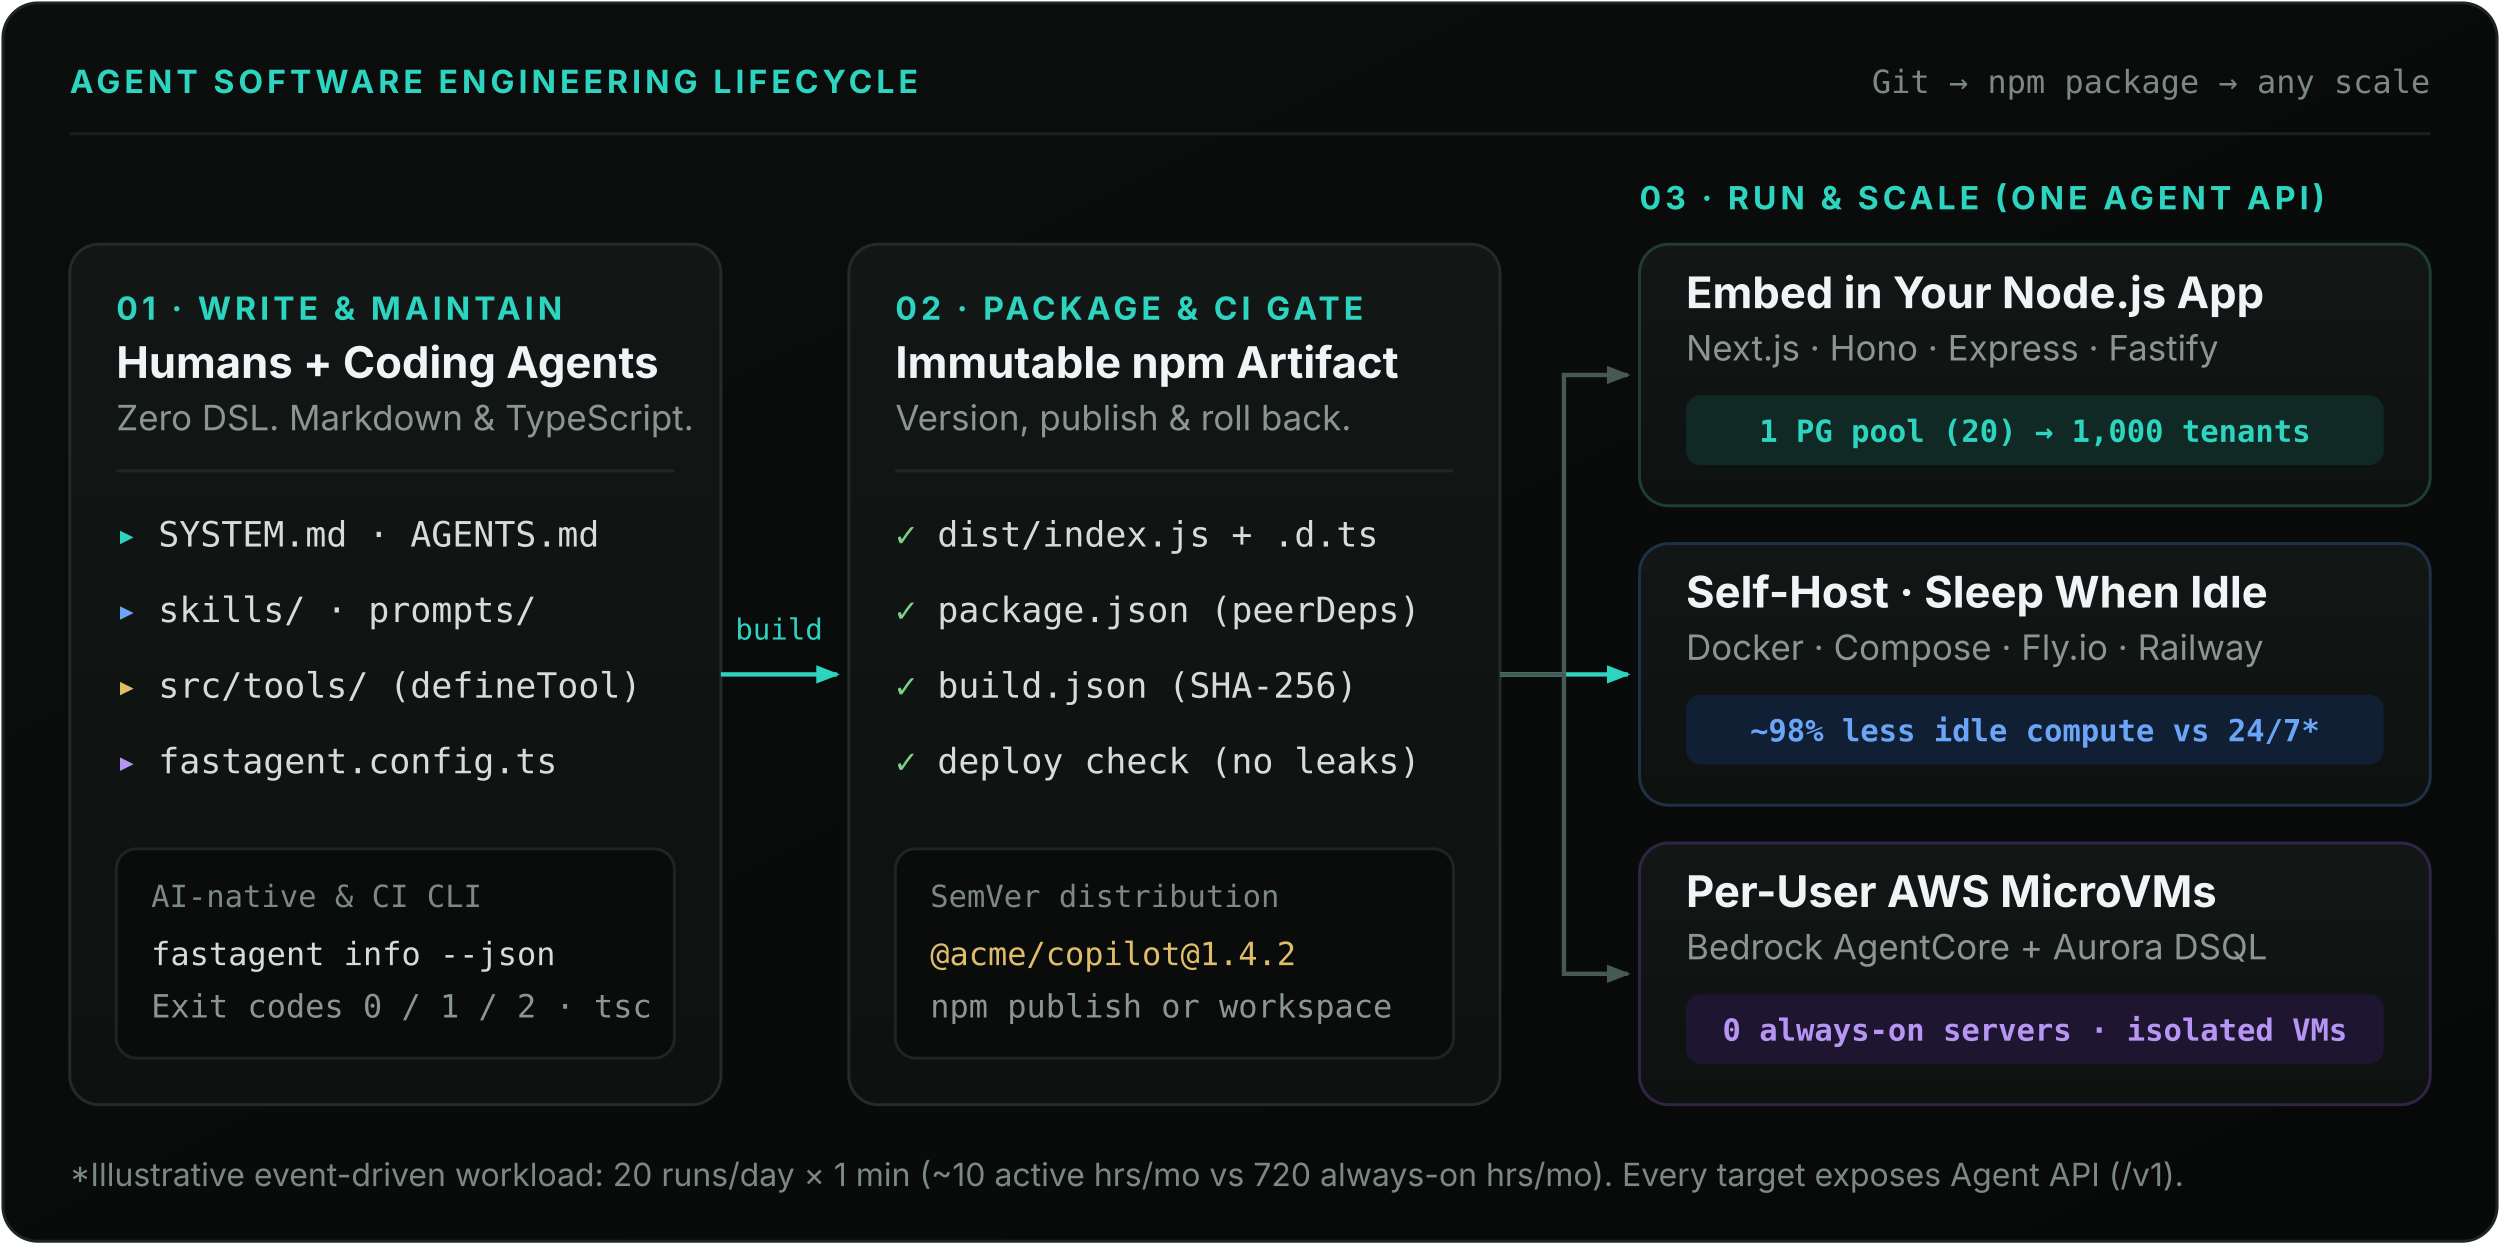
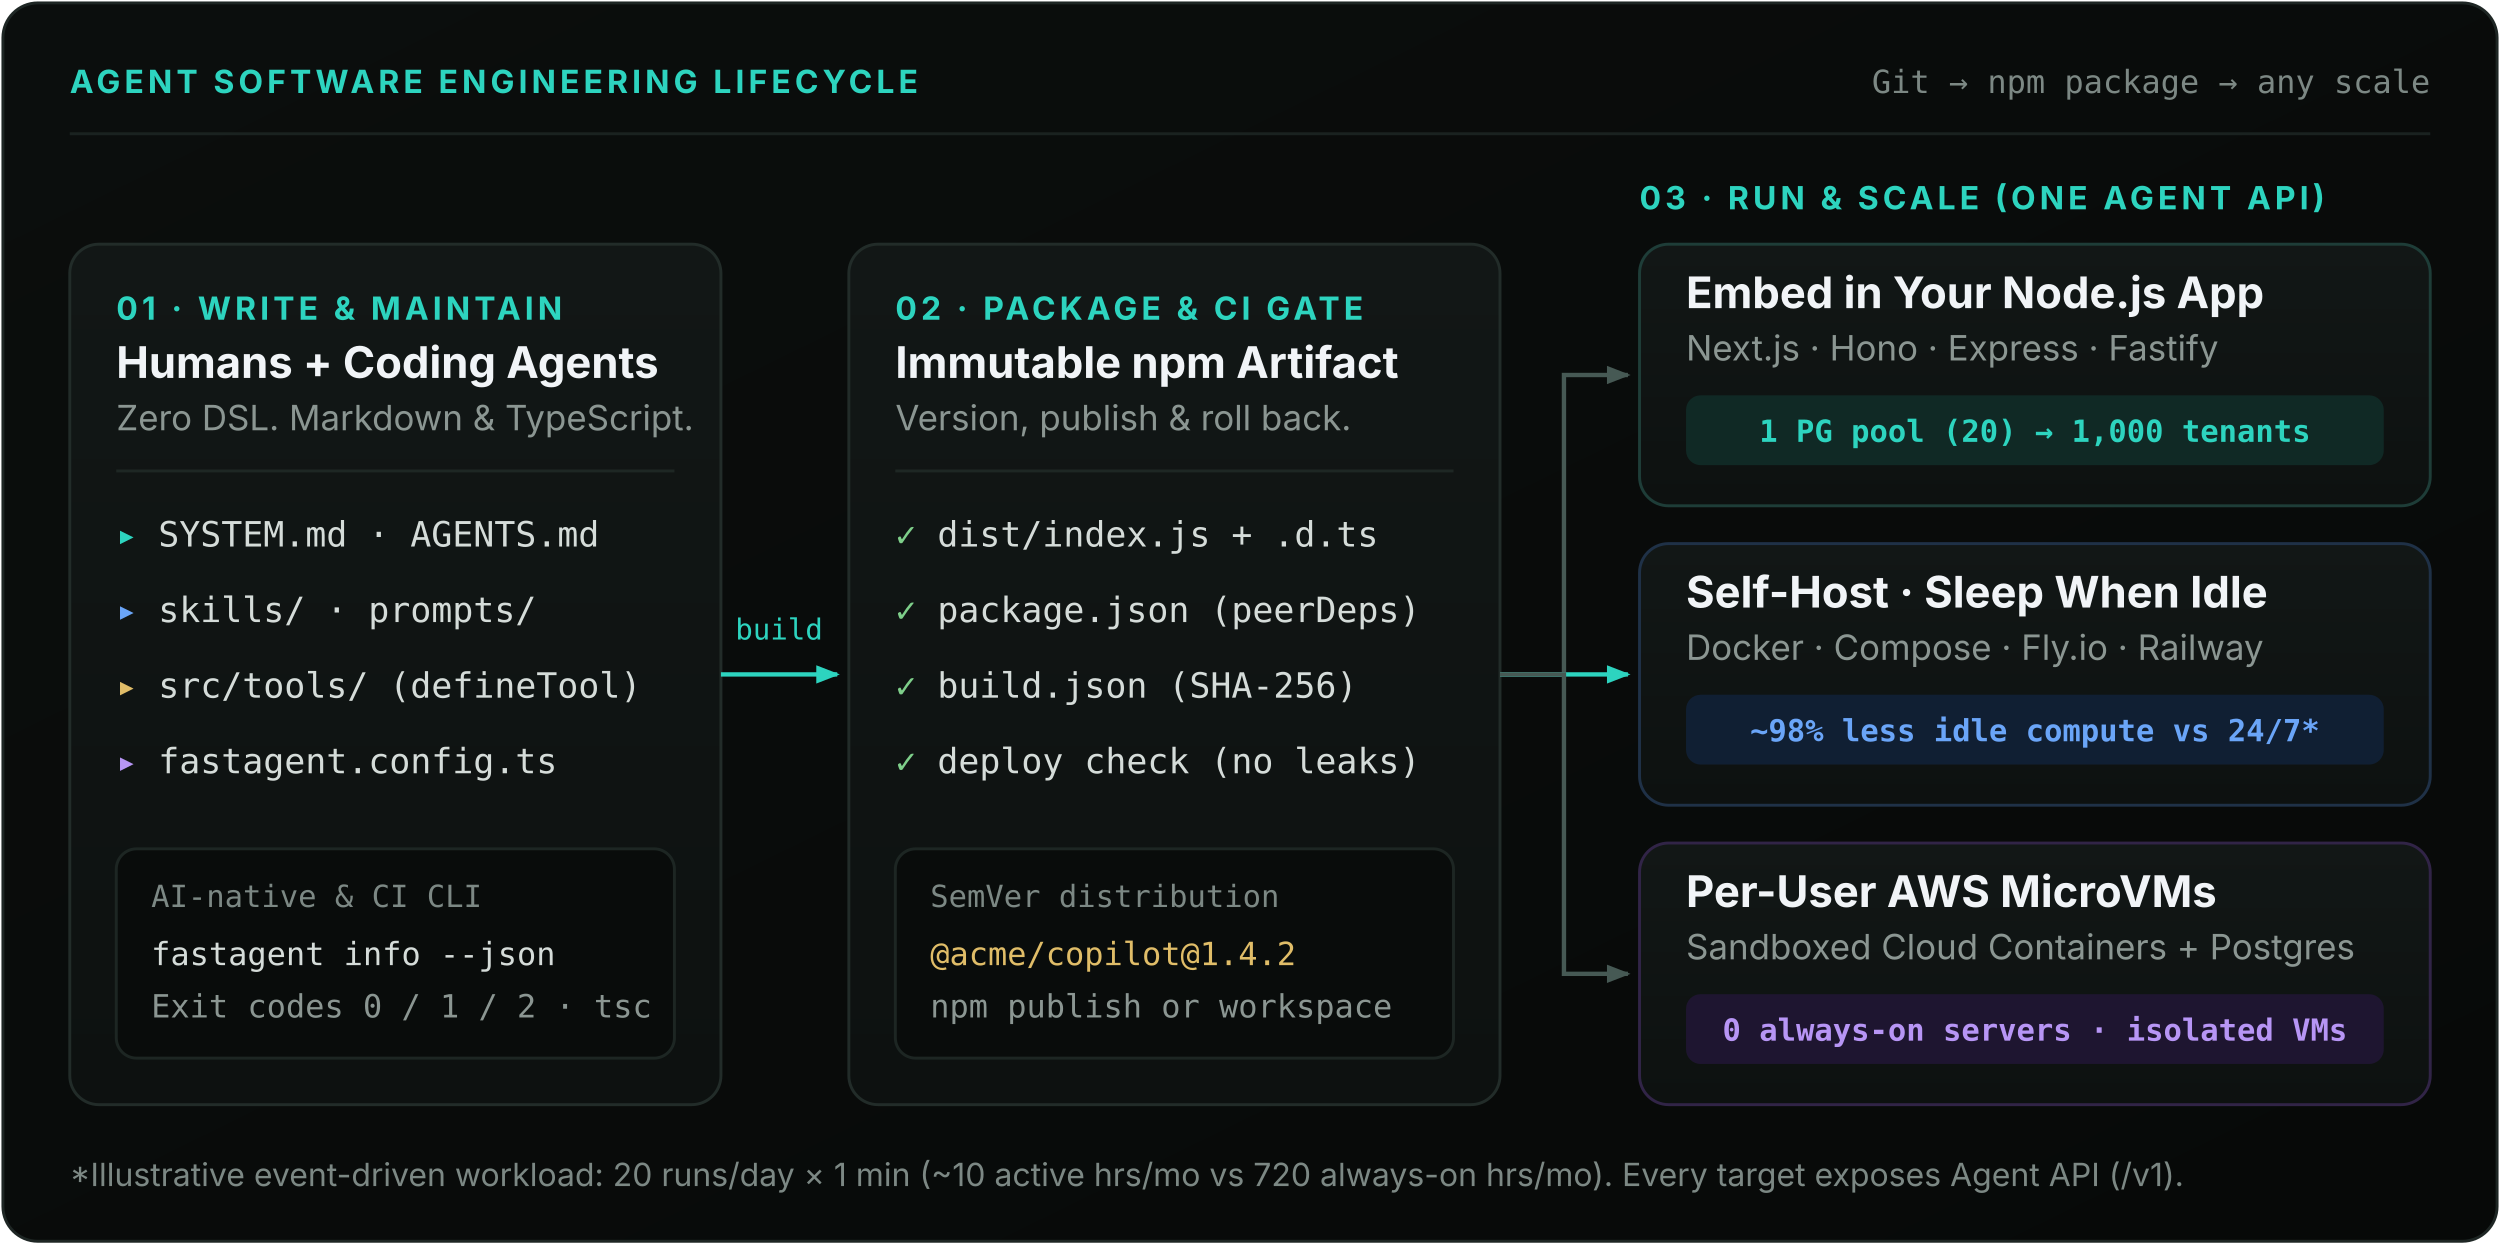
<svg xmlns="http://www.w3.org/2000/svg" viewBox="0 0 860 428" width="860" height="428" font-family="-apple-system,BlinkMacSystemFont,'Segoe UI',Inter,Helvetica,Arial,sans-serif">
  <defs>
    <linearGradient id="bg" x1="0" y1="0" x2="1" y2="1">
      <stop offset="0%" stop-color="#0b0e0d" />
      <stop offset="100%" stop-color="#070908" />
    </linearGradient>
    <linearGradient id="card" x1="0" y1="0" x2="0" y2="1">
      <stop offset="0%" stop-color="#121716" />
      <stop offset="100%" stop-color="#0d1110" />
    </linearGradient>
    <marker id="arrow" viewBox="0 0 10 10" refX="8" refY="5" markerWidth="6" markerHeight="6" orient="auto-start-reverse">
      <path d="M 0 1.5 L 9 5 L 0 8.5 z" fill="#465954" />
    </marker>
    <marker id="arrowTeal" viewBox="0 0 10 10" refX="8" refY="5" markerWidth="6" markerHeight="6" orient="auto-start-reverse">
      <path d="M 0 1.5 L 9 5 L 0 8.5 z" fill="#2dd4bf" />
    </marker>
  </defs>
  <style>
    .mono { font-family: ui-monospace, 'SF Mono', Menlo, Consolas, monospace; }
    .kicker { font-size: 11px; font-weight: 700; letter-spacing: 1.4px; fill: #2dd4bf; }
    .heading { font-size: 15px; font-weight: 700; fill: #f1f4f7; }
    .sub { font-size: 12px; fill: #8b9692; }
    .item { font-size: 12px; fill: #d5dcd9; }
    .dim { font-size: 11px; fill: #7c8884; }
    .box-label { font-size: 10.5px; fill: #7c8884; }
    .badge-txt { font-size: 10.5px; font-weight: 600; }
  </style>
  <rect x="1" y="1" width="858" height="426" rx="12" fill="url(#bg)" stroke="#1e2624" stroke-width="1" />
  <text x="24" y="32" class="kicker">AGENT SOFTWARE ENGINEERING LIFECYCLE</text>
  <text x="836" y="32" text-anchor="end" class="dim mono">Git → npm package → any scale</text>
  <line x1="24" y1="46" x2="836" y2="46" stroke="#1a2220" stroke-width="1" />
  <text x="564" y="72" class="kicker">03 · RUN &amp; SCALE (ONE AGENT API)</text>
  <rect x="24" y="84" width="224" height="296" rx="10" fill="url(#card)" stroke="#222c29" stroke-width="1" />
  <text x="40" y="110" class="kicker">01 · WRITE &amp; MAINTAIN</text>
  <text x="40" y="130" class="heading">Humans + Coding Agents</text>
  <text x="40" y="148" class="sub">Zero DSL. Markdown &amp; TypeScript.</text>
  <line x1="40" y1="162" x2="232" y2="162" stroke="#1e2724" stroke-width="1" />
  <g class="mono item">
    <text x="40" y="188">
      <tspan fill="#2dd4bf">▸</tspan> SYSTEM.md · AGENTS.md</text>
    <text x="40" y="214">
      <tspan fill="#6aa5f8">▸</tspan> skills/ · prompts/</text>
    <text x="40" y="240">
      <tspan fill="#e0bd68">▸</tspan> src/tools/ (defineTool)</text>
    <text x="40" y="266">
      <tspan fill="#b795f5">▸</tspan> fastagent.config.ts</text>
  </g>
  <rect x="40" y="292" width="192" height="72" rx="7" fill="#090c0b" stroke="#1d2623" />
  <text x="52" y="312" class="box-label mono">AI-native &amp; CI CLI</text>
  <text x="52" y="332" class="mono" font-size="11" fill="#d5dcd9">fastagent info --json</text>
  <text x="52" y="350" class="mono" font-size="11" fill="#8b9692">Exit codes 0 / 1 / 2 · tsc</text>
  <line x1="248" y1="232" x2="288" y2="232" stroke="#2dd4bf" stroke-width="1.5" marker-end="url(#arrowTeal)" />
  <text x="268" y="220" text-anchor="middle" class="mono" font-size="10" fill="#2dd4bf">build</text>
  <rect x="292" y="84" width="224" height="296" rx="10" fill="url(#card)" stroke="#222c29" stroke-width="1" />
  <text x="308" y="110" class="kicker">02 · PACKAGE &amp; CI GATE</text>
  <text x="308" y="130" class="heading">Immutable npm Artifact</text>
  <text x="308" y="148" class="sub">Version, publish &amp; roll back.</text>
  <line x1="308" y1="162" x2="500" y2="162" stroke="#1e2724" stroke-width="1" />
  <g class="mono item">
    <text x="308" y="188">
      <tspan fill="#7ecf8a">✓</tspan> dist/index.js + .d.ts</text>
    <text x="308" y="214">
      <tspan fill="#7ecf8a">✓</tspan> package.json (peerDeps)</text>
    <text x="308" y="240">
      <tspan fill="#7ecf8a">✓</tspan> build.json (SHA-256)</text>
    <text x="308" y="266">
      <tspan fill="#7ecf8a">✓</tspan> deploy check (no leaks)</text>
  </g>
  <rect x="308" y="292" width="192" height="72" rx="7" fill="#090c0b" stroke="#1d2623" />
  <text x="320" y="312" class="box-label mono">SemVer distribution</text>
  <text x="320" y="332" class="mono" font-size="11" fill="#e0bd68">@acme/copilot@1.4.2</text>
  <text x="320" y="350" class="mono" font-size="11" fill="#8b9692">npm publish or workspace</text>
  <path d="M 516 232 L 538 232 L 538 129 L 560 129" fill="none" stroke="#465954" stroke-width="1.5" marker-end="url(#arrow)" />
  <line x1="516" y1="232" x2="560" y2="232" stroke="#2dd4bf" stroke-width="1.5" marker-end="url(#arrowTeal)" />
  <path d="M 516 232 L 538 232 L 538 335 L 560 335" fill="none" stroke="#465954" stroke-width="1.5" marker-end="url(#arrow)" />
  <rect x="564" y="84" width="272" height="90" rx="10" fill="url(#card)" stroke="#1e3d38" stroke-width="1" />
  <text x="580" y="106" class="heading" font-size="14">Embed in Your Node.js App</text>
  <text x="580" y="124" class="sub">Next.js · Hono · Express · Fastify</text>
  <rect x="580" y="136" width="240" height="24" rx="5" fill="#102925" />
  <text x="700" y="152" text-anchor="middle" class="mono badge-txt" fill="#2dd4bf">1 PG pool (20) → 1,000 tenants</text>
  <rect x="564" y="187" width="272" height="90" rx="10" fill="url(#card)" stroke="#1f3147" stroke-width="1" />
  <text x="580" y="209" class="heading" font-size="14">Self-Host · Sleep When Idle</text>
  <text x="580" y="227" class="sub">Docker · Compose · Fly.io · Railway</text>
  <rect x="580" y="239" width="240" height="24" rx="5" fill="#101f33" />
  <text x="700" y="255" text-anchor="middle" class="mono badge-txt" fill="#6aa5f8">~98% less idle compute vs 24/7*</text>
  <rect x="564" y="290" width="272" height="90" rx="10" fill="url(#card)" stroke="#312447" stroke-width="1" />
  <text x="580" y="312" class="heading" font-size="14">Per-User AWS MicroVMs</text>
-   <text x="580" y="330" class="sub">Bedrock AgentCore + Aurora DSQL</text>
+   <text x="580" y="330" class="sub">Sandboxed Cloud Containers + Postgres</text>
  <rect x="580" y="342" width="240" height="24" rx="5" fill="#1e1530" />
  <text x="700" y="358" text-anchor="middle" class="mono badge-txt" fill="#b795f5">0 always-on servers · isolated VMs</text>
  <text x="24" y="408" class="dim">*Illustrative event-driven workload: 20 runs/day × 1 min (~10 active hrs/mo vs 720 always-on hrs/mo). Every target exposes Agent API (/v1).</text>
</svg>
